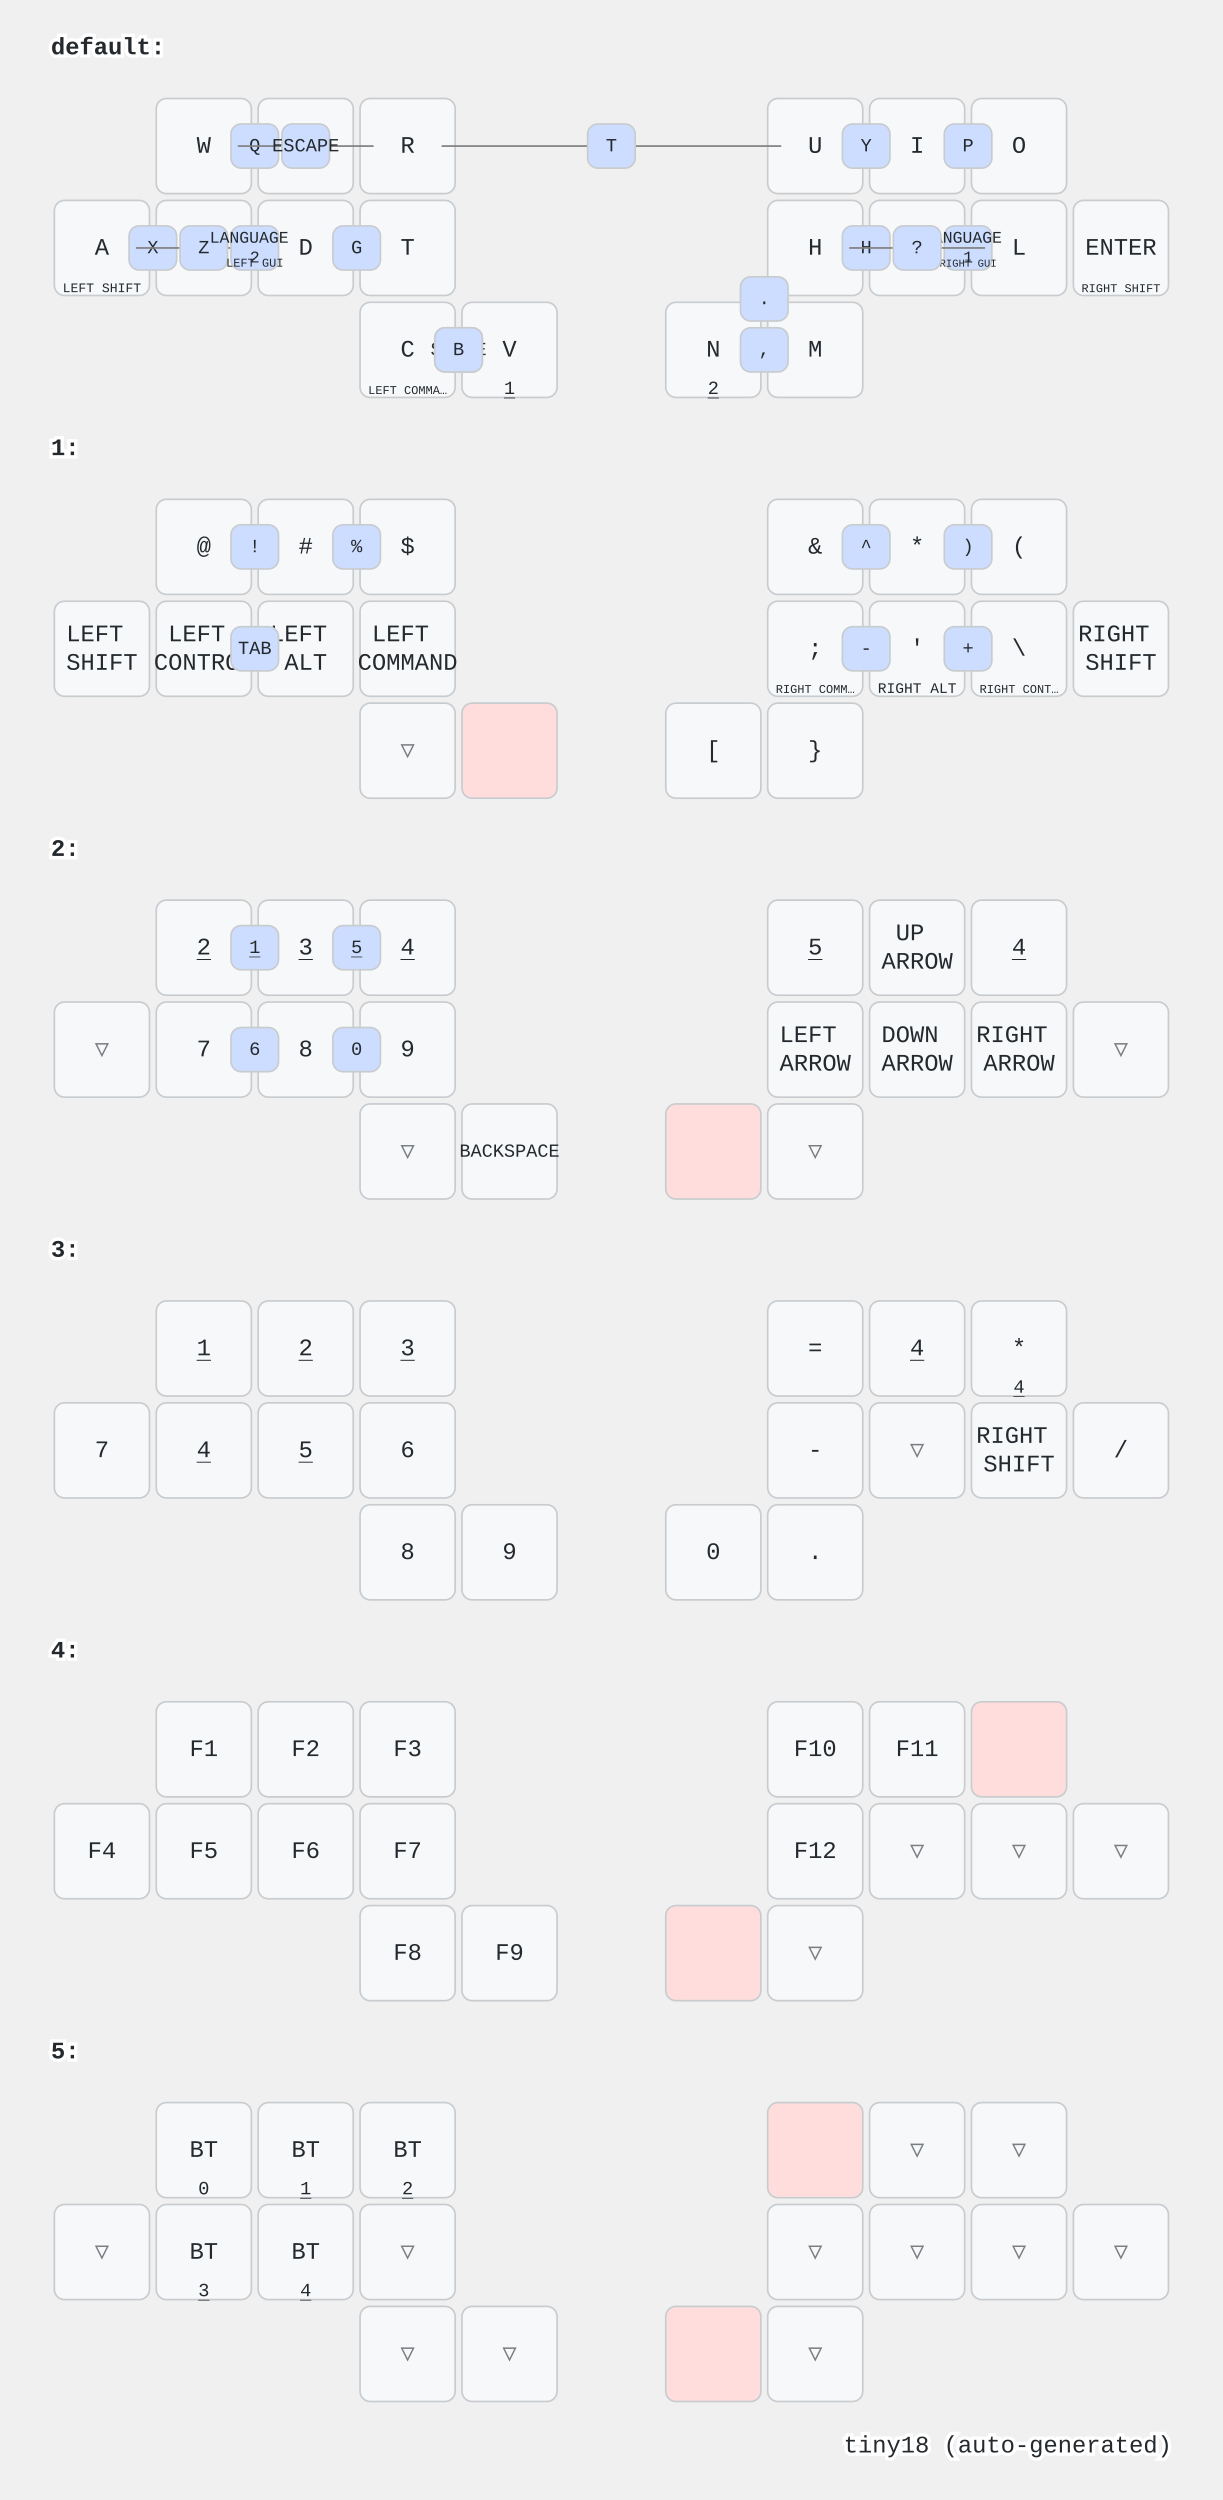
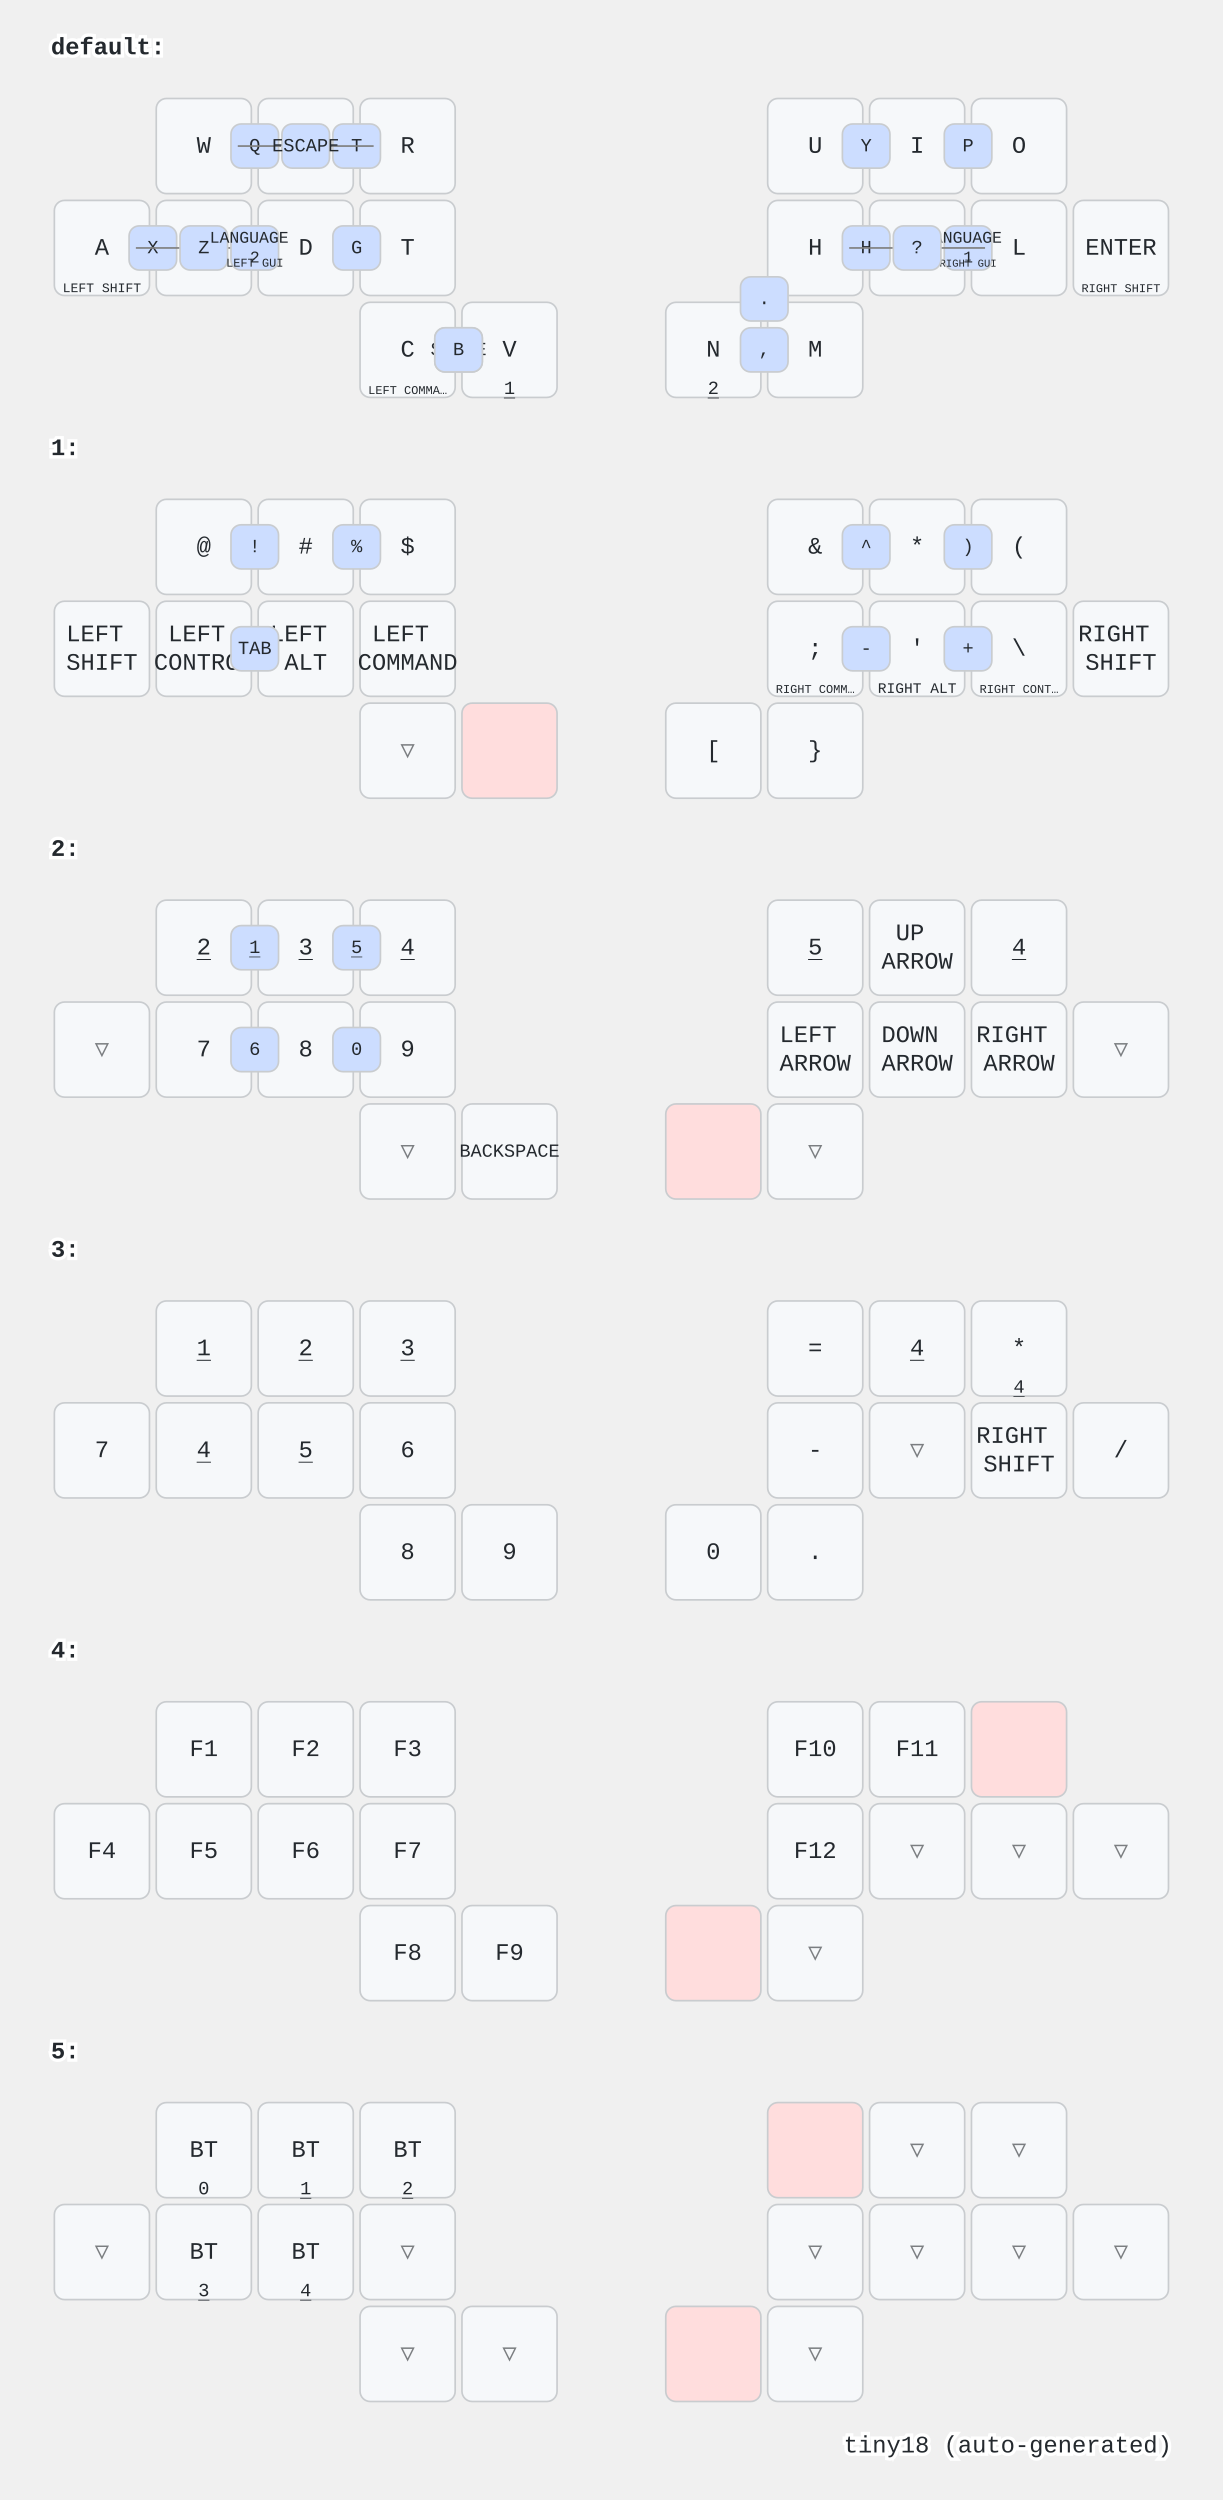
<svg xmlns="http://www.w3.org/2000/svg" width="720" height="1472" viewBox="0 0 720 1472" class="keymap">
  <style>/* inherit to force styles through use tags */
svg path {
    fill: inherit;
}

/* font and background color specifications */
svg.keymap {
    font-family: SFMono-Regular,Consolas,Liberation Mono,Menlo,monospace;
    font-size: 14px;
    font-kerning: normal;
    text-rendering: optimizeLegibility;
    fill: #24292e;
}

/* default key styling */
rect.key {
    fill: #f6f8fa;
}

rect.key, rect.combo {
    stroke: #c9cccf;
    stroke-width: 1;
}

/* default key side styling, only used is draw_key_sides is set */
rect.side {
    filter: brightness(90%);
}

/* color accent for combo boxes */
rect.combo, rect.combo-separate {
    fill: #cdf;
}

/* color accent for held keys */
rect.held, rect.combo.held {
    fill: #fdd;
}

/* color accent for ghost (optional) keys */
rect.ghost, rect.combo.ghost {
    stroke-dasharray: 4, 4;
    stroke-width: 2;
}

text {
    text-anchor: middle;
    dominant-baseline: middle;
}

/* styling for layer labels */
text.label {
    font-weight: bold;
    text-anchor: start;
    stroke: white;
    stroke-width: 4;
    paint-order: stroke;
}

/* styling for optional footer */
text.footer {
    text-anchor: end;
    dominant-baseline: auto;
    stroke: white;
    stroke-width: 4;
    paint-order: stroke;
}

/* styling for combo tap, and key non-tap label text */
text.combo, text.hold, text.shifted, text.left, text.right {
    font-size: 11px;
}

text.hold {
    text-anchor: middle;
    dominant-baseline: auto;
}

text.shifted {
    text-anchor: middle;
    dominant-baseline: hanging;
}

text.left {
    text-anchor: start;
}

text.right {
    text-anchor: end;
}

text.layer-activator {
    text-decoration: underline;
}

/* styling for hold/shifted label text in combo box */
text.combo.hold, text.combo.shifted, text.combo.left, text.combo.right {
    font-size: 8px;
}

/* lighter symbol for transparent keys */
text.trans {
    fill: #7b7e81;
}

/* styling for combo dendrons */
path.combo {
    stroke-width: 1;
    stroke: gray;
    fill: none;
}

/* Start Tabler Icons Cleanup */
/* cannot use height/width with glyphs */
.icon-tabler &gt; path {
    fill: inherit;
    stroke: inherit;
    stroke-width: 2;
}
/* hide tabler's default box */
.icon-tabler &gt; path[stroke="none"][fill="none"] {
    visibility: hidden;
}
/* End Tabler Icons Cleanup */
</style>
  <g transform="translate(30, 0)" class="layer-default">
    <text x="0" y="28" class="label" id="default">default:</text>
    <g transform="translate(0, 56)">
      <g transform="translate(90, 30)" class="key keypos-0">
        <rect rx="6" ry="6" x="-28" y="-28" width="56" height="56" class="key" />
        <text x="0" y="0" class="key tap">W</text>
      </g>
      <g transform="translate(150, 30)" class="key keypos-1">
        <rect rx="6" ry="6" x="-28" y="-28" width="56" height="56" class="key" />
        <text x="0" y="0" class="key tap">E</text>
      </g>
      <g transform="translate(210, 30)" class="key keypos-2">
        <rect rx="6" ry="6" x="-28" y="-28" width="56" height="56" class="key" />
        <text x="0" y="0" class="key tap">R</text>
      </g>
      <g transform="translate(450, 30)" class="key keypos-3">
        <rect rx="6" ry="6" x="-28" y="-28" width="56" height="56" class="key" />
        <text x="0" y="0" class="key tap">U</text>
      </g>
      <g transform="translate(510, 30)" class="key keypos-4">
        <rect rx="6" ry="6" x="-28" y="-28" width="56" height="56" class="key" />
        <text x="0" y="0" class="key tap">I</text>
      </g>
      <g transform="translate(570, 30)" class="key keypos-5">
        <rect rx="6" ry="6" x="-28" y="-28" width="56" height="56" class="key" />
        <text x="0" y="0" class="key tap">O</text>
      </g>
      <g transform="translate(30, 90)" class="key keypos-6">
        <rect rx="6" ry="6" x="-28" y="-28" width="56" height="56" class="key" />
        <text x="0" y="0" class="key tap">A</text>
        <text x="0" y="26" class="key hold">
          <tspan style="font-size: 70%">LEFT SHIFT</tspan>
        </text>
      </g>
      <g transform="translate(90, 90)" class="key keypos-7">
        <rect rx="6" ry="6" x="-28" y="-28" width="56" height="56" class="key" />
        <text x="0" y="0" class="key tap">S</text>
      </g>
      <g transform="translate(150, 90)" class="key keypos-8">
        <rect rx="6" ry="6" x="-28" y="-28" width="56" height="56" class="key" />
        <text x="0" y="0" class="key tap">D</text>
      </g>
      <g transform="translate(210, 90)" class="key keypos-9">
        <rect rx="6" ry="6" x="-28" y="-28" width="56" height="56" class="key" />
        <text x="0" y="0" class="key tap">T</text>
      </g>
      <g transform="translate(450, 90)" class="key keypos-10">
        <rect rx="6" ry="6" x="-28" y="-28" width="56" height="56" class="key" />
        <text x="0" y="0" class="key tap">H</text>
      </g>
      <g transform="translate(510, 90)" class="key keypos-11">
        <rect rx="6" ry="6" x="-28" y="-28" width="56" height="56" class="key" />
        <text x="0" y="0" class="key tap">K</text>
      </g>
      <g transform="translate(570, 90)" class="key keypos-12">
        <rect rx="6" ry="6" x="-28" y="-28" width="56" height="56" class="key" />
        <text x="0" y="0" class="key tap">L</text>
      </g>
      <g transform="translate(630, 90)" class="key keypos-13">
        <rect rx="6" ry="6" x="-28" y="-28" width="56" height="56" class="key" />
        <text x="0" y="0" class="key tap">ENTER</text>
        <text x="0" y="26" class="key hold">
          <tspan style="font-size: 64%">RIGHT SHIFT</tspan>
        </text>
      </g>
      <g transform="translate(210, 150)" class="key keypos-14">
        <rect rx="6" ry="6" x="-28" y="-28" width="56" height="56" class="key" />
        <text x="0" y="0" class="key tap">C</text>
        <text x="0" y="26" class="key hold">
          <tspan style="font-size: 64%">LEFT COMMA…</tspan>
        </text>
      </g>
      <g transform="translate(270, 150)" class="key keypos-15">
        <rect rx="6" ry="6" x="-28" y="-28" width="56" height="56" class="key" />
        <text x="0" y="0" class="key tap">V</text>
        <a href="#x_x">
          <text x="0" y="26" class="key hold layer-activator">1</text>
        </a>
      </g>
      <g transform="translate(390, 150)" class="key keypos-16">
        <rect rx="6" ry="6" x="-28" y="-28" width="56" height="56" class="key" />
        <text x="0" y="0" class="key tap">N</text>
        <a href="#x_x">
          <text x="0" y="26" class="key hold layer-activator">2</text>
        </a>
      </g>
      <g transform="translate(450, 150)" class="key keypos-17">
        <rect rx="6" ry="6" x="-28" y="-28" width="56" height="56" class="key" />
        <text x="0" y="0" class="key tap">M</text>
      </g>
      <g class="combo combopos-0">
        <rect rx="6" ry="6" x="106" y="17" width="28" height="26" class="combo" />
        <text x="120" y="30" class="combo tap">Q</text>
      </g>
      <g class="combo combopos-1">
-         <path d="M330,30 l-100,0" class="combo" />
-         <path d="M330,30 l100,0" class="combo" />
-         <rect rx="6" ry="6" x="316" y="17" width="28" height="26" class="combo" />
-         <text x="330" y="30" class="combo tap">T</text>
+         <rect rx="6" ry="6" x="166" y="17" width="28" height="26" class="combo" />
+         <text x="180" y="30" class="combo tap">T</text>
      </g>
      <g class="combo combopos-2">
        <rect rx="6" ry="6" x="466" y="17" width="28" height="26" class="combo" />
        <text x="480" y="30" class="combo tap">Y</text>
      </g>
      <g class="combo combopos-3">
        <rect rx="6" ry="6" x="526" y="17" width="28" height="26" class="combo" />
        <text x="540" y="30" class="combo tap">P</text>
      </g>
      <g class="combo combopos-4">
        <rect rx="6" ry="6" x="166" y="77" width="28" height="26" class="combo" />
        <text x="180" y="90" class="combo tap">G</text>
      </g>
      <g class="combo combopos-5">
        <rect rx="6" ry="6" x="466" y="77" width="28" height="26" class="combo" />
        <text x="480" y="90" class="combo tap">H</text>
      </g>
      <g class="combo combopos-6">
        <rect rx="6" ry="6" x="46" y="77" width="28" height="26" class="combo" />
        <text x="60" y="90" class="combo tap">X</text>
      </g>
      <g class="combo combopos-7">
        <path d="M90,90 l-40,0" class="combo" />
        <path d="M90,90 l40,0" class="combo" />
        <rect rx="6" ry="6" x="76" y="77" width="28" height="26" class="combo" />
        <text x="90" y="90" class="combo tap">Z</text>
      </g>
      <g class="combo combopos-8">
        <rect rx="6" ry="6" x="226" y="137" width="28" height="26" class="combo" />
        <text x="240" y="150" class="combo tap">SPACE</text>
      </g>
      <g class="combo combopos-9">
        <rect rx="6" ry="6" x="226" y="137" width="28" height="26" class="combo" />
        <text x="240" y="150" class="combo tap">B</text>
      </g>
      <g class="combo combopos-10">
        <rect rx="6" ry="6" x="106" y="77" width="28" height="26" class="combo" />
        <text x="120" y="90" class="combo tap">
          <tspan x="120" dy="-0.6em" style="font-size: 88%">LANGUAGE</tspan>
          <tspan x="120" dy="1.2em" style="font-size: 88%">2</tspan>
        </text>
        <text x="120" y="101" class="combo hold">
          <tspan style="font-size: 88%">LEFT GUI</tspan>
        </text>
      </g>
      <g class="combo combopos-11">
        <rect rx="6" ry="6" x="526" y="77" width="28" height="26" class="combo" />
        <text x="540" y="90" class="combo tap">
          <tspan x="540" dy="-0.6em" style="font-size: 88%">LANGUAGE</tspan>
          <tspan x="540" dy="1.2em" style="font-size: 88%">1</tspan>
        </text>
        <text x="540" y="101" class="combo hold">
          <tspan style="font-size: 78%">RIGHT GUI</tspan>
        </text>
      </g>
      <g class="combo combopos-12">
        <path d="M150,30 l-40,0" class="combo" />
        <path d="M150,30 l40,0" class="combo" />
        <rect rx="6" ry="6" x="136" y="17" width="28" height="26" class="combo" />
        <text x="150" y="30" class="combo tap">ESCAPE</text>
      </g>
      <g class="combo combopos-13">
        <rect rx="6" ry="6" x="406" y="137" width="28" height="26" class="combo" />
        <text x="420" y="150" class="combo tap">,</text>
      </g>
      <g class="combo combopos-14">
        <rect rx="6" ry="6" x="406" y="107" width="28" height="26" class="combo" />
        <text x="420" y="120" class="combo tap">.</text>
      </g>
      <g class="combo combopos-15">
        <path d="M510,90 l-40,0" class="combo" />
        <path d="M510,90 l40,0" class="combo" />
        <rect rx="6" ry="6" x="496" y="77" width="28" height="26" class="combo" />
        <text x="510" y="90" class="combo tap">?</text>
      </g>
    </g>
  </g>
  <g transform="translate(30, 236)" class="layer-1">
    <text x="0" y="28" class="label" id="x_x">1:</text>
    <g transform="translate(0, 56)">
      <g transform="translate(90, 30)" class="key keypos-0">
        <rect rx="6" ry="6" x="-28" y="-28" width="56" height="56" class="key" />
        <text x="0" y="0" class="key tap">@</text>
      </g>
      <g transform="translate(150, 30)" class="key keypos-1">
        <rect rx="6" ry="6" x="-28" y="-28" width="56" height="56" class="key" />
        <text x="0" y="0" class="key tap">#</text>
      </g>
      <g transform="translate(210, 30)" class="key keypos-2">
        <rect rx="6" ry="6" x="-28" y="-28" width="56" height="56" class="key" />
        <text x="0" y="0" class="key tap">$</text>
      </g>
      <g transform="translate(450, 30)" class="key keypos-3">
        <rect rx="6" ry="6" x="-28" y="-28" width="56" height="56" class="key" />
        <text x="0" y="0" class="key tap">&amp;</text>
      </g>
      <g transform="translate(510, 30)" class="key keypos-4">
        <rect rx="6" ry="6" x="-28" y="-28" width="56" height="56" class="key" />
        <text x="0" y="0" class="key tap">*</text>
      </g>
      <g transform="translate(570, 30)" class="key keypos-5">
        <rect rx="6" ry="6" x="-28" y="-28" width="56" height="56" class="key" />
        <text x="0" y="0" class="key tap">(</text>
      </g>
      <g transform="translate(30, 90)" class="key keypos-6">
        <rect rx="6" ry="6" x="-28" y="-28" width="56" height="56" class="key" />
        <text x="0" y="0" class="key tap">
          <tspan x="0" dy="-0.6em">LEFT</tspan>
          <tspan x="0" dy="1.2em">SHIFT</tspan>
        </text>
      </g>
      <g transform="translate(90, 90)" class="key keypos-7">
        <rect rx="6" ry="6" x="-28" y="-28" width="56" height="56" class="key" />
        <text x="0" y="0" class="key tap">
          <tspan x="0" dy="-0.6em">LEFT</tspan>
          <tspan x="0" dy="1.2em">CONTROL</tspan>
        </text>
      </g>
      <g transform="translate(150, 90)" class="key keypos-8">
        <rect rx="6" ry="6" x="-28" y="-28" width="56" height="56" class="key" />
        <text x="0" y="0" class="key tap">
          <tspan x="0" dy="-0.6em">LEFT</tspan>
          <tspan x="0" dy="1.2em">ALT</tspan>
        </text>
      </g>
      <g transform="translate(210, 90)" class="key keypos-9">
        <rect rx="6" ry="6" x="-28" y="-28" width="56" height="56" class="key" />
        <text x="0" y="0" class="key tap">
          <tspan x="0" dy="-0.6em">LEFT</tspan>
          <tspan x="0" dy="1.2em">COMMAND</tspan>
        </text>
      </g>
      <g transform="translate(450, 90)" class="key keypos-10">
        <rect rx="6" ry="6" x="-28" y="-28" width="56" height="56" class="key" />
        <text x="0" y="0" class="key tap">;</text>
        <text x="0" y="26" class="key hold">
          <tspan style="font-size: 64%">RIGHT COMM…</tspan>
        </text>
      </g>
      <g transform="translate(510, 90)" class="key keypos-11">
        <rect rx="6" ry="6" x="-28" y="-28" width="56" height="56" class="key" />
        <text x="0" y="0" class="key tap">'</text>
        <text x="0" y="26" class="key hold">
          <tspan style="font-size: 78%">RIGHT ALT</tspan>
        </text>
      </g>
      <g transform="translate(570, 90)" class="key keypos-12">
        <rect rx="6" ry="6" x="-28" y="-28" width="56" height="56" class="key" />
        <text x="0" y="0" class="key tap">\</text>
        <text x="0" y="26" class="key hold">
          <tspan style="font-size: 64%">RIGHT CONT…</tspan>
        </text>
      </g>
      <g transform="translate(630, 90)" class="key keypos-13">
        <rect rx="6" ry="6" x="-28" y="-28" width="56" height="56" class="key" />
        <text x="0" y="0" class="key tap">
          <tspan x="0" dy="-0.6em">RIGHT</tspan>
          <tspan x="0" dy="1.2em">SHIFT</tspan>
        </text>
      </g>
      <g transform="translate(210, 150)" class="key trans keypos-14">
        <rect rx="6" ry="6" x="-28" y="-28" width="56" height="56" class="key trans" />
        <text x="0" y="0" class="key trans tap">▽</text>
      </g>
      <g transform="translate(270, 150)" class="key held keypos-15">
        <rect rx="6" ry="6" x="-28" y="-28" width="56" height="56" class="key held" />
      </g>
      <g transform="translate(390, 150)" class="key keypos-16">
        <rect rx="6" ry="6" x="-28" y="-28" width="56" height="56" class="key" />
        <text x="0" y="0" class="key tap">[</text>
      </g>
      <g transform="translate(450, 150)" class="key keypos-17">
        <rect rx="6" ry="6" x="-28" y="-28" width="56" height="56" class="key" />
        <text x="0" y="0" class="key tap">}</text>
      </g>
      <g class="combo combopos-0">
        <rect rx="6" ry="6" x="106" y="17" width="28" height="26" class="combo" />
        <text x="120" y="30" class="combo tap">!</text>
      </g>
      <g class="combo combopos-1">
        <rect rx="6" ry="6" x="166" y="17" width="28" height="26" class="combo" />
        <text x="180" y="30" class="combo tap">%</text>
      </g>
      <g class="combo combopos-2">
        <rect rx="6" ry="6" x="466" y="17" width="28" height="26" class="combo" />
        <text x="480" y="30" class="combo tap">^</text>
      </g>
      <g class="combo combopos-3">
        <rect rx="6" ry="6" x="526" y="17" width="28" height="26" class="combo" />
        <text x="540" y="30" class="combo tap">)</text>
      </g>
      <g class="combo combopos-4">
        <rect rx="6" ry="6" x="106" y="77" width="28" height="26" class="combo" />
        <text x="120" y="90" class="combo tap">TAB</text>
      </g>
      <g class="combo combopos-5">
        <rect rx="6" ry="6" x="466" y="77" width="28" height="26" class="combo" />
        <text x="480" y="90" class="combo tap">-</text>
      </g>
      <g class="combo combopos-6">
        <rect rx="6" ry="6" x="526" y="77" width="28" height="26" class="combo" />
        <text x="540" y="90" class="combo tap">+</text>
      </g>
    </g>
  </g>
  <g transform="translate(30, 472)" class="layer-2">
    <text x="0" y="28" class="label" id="x_x">2:</text>
    <g transform="translate(0, 56)">
      <g transform="translate(90, 30)" class="key keypos-0">
        <rect rx="6" ry="6" x="-28" y="-28" width="56" height="56" class="key" />
        <a href="#x_x">
          <text x="0" y="0" class="key tap layer-activator">2</text>
        </a>
      </g>
      <g transform="translate(150, 30)" class="key keypos-1">
        <rect rx="6" ry="6" x="-28" y="-28" width="56" height="56" class="key" />
        <a href="#x_x">
          <text x="0" y="0" class="key tap layer-activator">3</text>
        </a>
      </g>
      <g transform="translate(210, 30)" class="key keypos-2">
        <rect rx="6" ry="6" x="-28" y="-28" width="56" height="56" class="key" />
        <a href="#x_x">
          <text x="0" y="0" class="key tap layer-activator">4</text>
        </a>
      </g>
      <g transform="translate(450, 30)" class="key keypos-3">
        <rect rx="6" ry="6" x="-28" y="-28" width="56" height="56" class="key" />
        <a href="#x_x">
          <text x="0" y="0" class="key tap layer-activator">5</text>
        </a>
      </g>
      <g transform="translate(510, 30)" class="key keypos-4">
        <rect rx="6" ry="6" x="-28" y="-28" width="56" height="56" class="key" />
        <text x="0" y="0" class="key tap">
          <tspan x="0" dy="-0.6em">UP</tspan>
          <tspan x="0" dy="1.2em">ARROW</tspan>
        </text>
      </g>
      <g transform="translate(570, 30)" class="key keypos-5">
        <rect rx="6" ry="6" x="-28" y="-28" width="56" height="56" class="key" />
        <a href="#x_x">
          <text x="0" y="0" class="key tap layer-activator">4</text>
        </a>
      </g>
      <g transform="translate(30, 90)" class="key trans keypos-6">
        <rect rx="6" ry="6" x="-28" y="-28" width="56" height="56" class="key trans" />
        <text x="0" y="0" class="key trans tap">▽</text>
      </g>
      <g transform="translate(90, 90)" class="key keypos-7">
        <rect rx="6" ry="6" x="-28" y="-28" width="56" height="56" class="key" />
        <text x="0" y="0" class="key tap">7</text>
      </g>
      <g transform="translate(150, 90)" class="key keypos-8">
        <rect rx="6" ry="6" x="-28" y="-28" width="56" height="56" class="key" />
        <text x="0" y="0" class="key tap">8</text>
      </g>
      <g transform="translate(210, 90)" class="key keypos-9">
        <rect rx="6" ry="6" x="-28" y="-28" width="56" height="56" class="key" />
        <text x="0" y="0" class="key tap">9</text>
      </g>
      <g transform="translate(450, 90)" class="key keypos-10">
        <rect rx="6" ry="6" x="-28" y="-28" width="56" height="56" class="key" />
        <text x="0" y="0" class="key tap">
          <tspan x="0" dy="-0.6em">LEFT</tspan>
          <tspan x="0" dy="1.2em">ARROW</tspan>
        </text>
      </g>
      <g transform="translate(510, 90)" class="key keypos-11">
        <rect rx="6" ry="6" x="-28" y="-28" width="56" height="56" class="key" />
        <text x="0" y="0" class="key tap">
          <tspan x="0" dy="-0.6em">DOWN</tspan>
          <tspan x="0" dy="1.2em">ARROW</tspan>
        </text>
      </g>
      <g transform="translate(570, 90)" class="key keypos-12">
        <rect rx="6" ry="6" x="-28" y="-28" width="56" height="56" class="key" />
        <text x="0" y="0" class="key tap">
          <tspan x="0" dy="-0.6em">RIGHT</tspan>
          <tspan x="0" dy="1.2em">ARROW</tspan>
        </text>
      </g>
      <g transform="translate(630, 90)" class="key trans keypos-13">
        <rect rx="6" ry="6" x="-28" y="-28" width="56" height="56" class="key trans" />
        <text x="0" y="0" class="key trans tap">▽</text>
      </g>
      <g transform="translate(210, 150)" class="key trans keypos-14">
        <rect rx="6" ry="6" x="-28" y="-28" width="56" height="56" class="key trans" />
        <text x="0" y="0" class="key trans tap">▽</text>
      </g>
      <g transform="translate(270, 150)" class="key keypos-15">
        <rect rx="6" ry="6" x="-28" y="-28" width="56" height="56" class="key" />
        <text x="0" y="0" class="key tap">
          <tspan style="font-size: 78%">BACKSPACE</tspan>
        </text>
      </g>
      <g transform="translate(390, 150)" class="key held keypos-16">
        <rect rx="6" ry="6" x="-28" y="-28" width="56" height="56" class="key held" />
      </g>
      <g transform="translate(450, 150)" class="key trans keypos-17">
        <rect rx="6" ry="6" x="-28" y="-28" width="56" height="56" class="key trans" />
        <text x="0" y="0" class="key trans tap">▽</text>
      </g>
      <g class="combo combopos-0">
        <rect rx="6" ry="6" x="106" y="17" width="28" height="26" class="combo" />
        <a href="#x_x">
          <text x="120" y="30" class="combo tap layer-activator">1</text>
        </a>
      </g>
      <g class="combo combopos-1">
        <rect rx="6" ry="6" x="166" y="17" width="28" height="26" class="combo" />
        <a href="#x_x">
          <text x="180" y="30" class="combo tap layer-activator">5</text>
        </a>
      </g>
      <g class="combo combopos-2">
        <rect rx="6" ry="6" x="106" y="77" width="28" height="26" class="combo" />
        <text x="120" y="90" class="combo tap">6</text>
      </g>
      <g class="combo combopos-3">
        <rect rx="6" ry="6" x="166" y="77" width="28" height="26" class="combo" />
        <text x="180" y="90" class="combo tap">0</text>
      </g>
    </g>
  </g>
  <g transform="translate(30, 708)" class="layer-3">
    <text x="0" y="28" class="label" id="x_x">3:</text>
    <g transform="translate(0, 56)">
      <g transform="translate(90, 30)" class="key keypos-0">
        <rect rx="6" ry="6" x="-28" y="-28" width="56" height="56" class="key" />
        <a href="#x_x">
          <text x="0" y="0" class="key tap layer-activator">1</text>
        </a>
      </g>
      <g transform="translate(150, 30)" class="key keypos-1">
        <rect rx="6" ry="6" x="-28" y="-28" width="56" height="56" class="key" />
        <a href="#x_x">
          <text x="0" y="0" class="key tap layer-activator">2</text>
        </a>
      </g>
      <g transform="translate(210, 30)" class="key keypos-2">
        <rect rx="6" ry="6" x="-28" y="-28" width="56" height="56" class="key" />
        <a href="#x_x">
          <text x="0" y="0" class="key tap layer-activator">3</text>
        </a>
      </g>
      <g transform="translate(450, 30)" class="key keypos-3">
        <rect rx="6" ry="6" x="-28" y="-28" width="56" height="56" class="key" />
        <text x="0" y="0" class="key tap">=</text>
      </g>
      <g transform="translate(510, 30)" class="key keypos-4">
        <rect rx="6" ry="6" x="-28" y="-28" width="56" height="56" class="key" />
        <a href="#x_x">
          <text x="0" y="0" class="key tap layer-activator">4</text>
        </a>
      </g>
      <g transform="translate(570, 30)" class="key keypos-5">
        <rect rx="6" ry="6" x="-28" y="-28" width="56" height="56" class="key" />
        <text x="0" y="0" class="key tap">*</text>
        <a href="#x_x">
          <text x="0" y="26" class="key hold layer-activator">4</text>
        </a>
      </g>
      <g transform="translate(30, 90)" class="key keypos-6">
        <rect rx="6" ry="6" x="-28" y="-28" width="56" height="56" class="key" />
        <text x="0" y="0" class="key tap">7</text>
      </g>
      <g transform="translate(90, 90)" class="key keypos-7">
        <rect rx="6" ry="6" x="-28" y="-28" width="56" height="56" class="key" />
        <a href="#x_x">
          <text x="0" y="0" class="key tap layer-activator">4</text>
        </a>
      </g>
      <g transform="translate(150, 90)" class="key keypos-8">
        <rect rx="6" ry="6" x="-28" y="-28" width="56" height="56" class="key" />
        <a href="#x_x">
          <text x="0" y="0" class="key tap layer-activator">5</text>
        </a>
      </g>
      <g transform="translate(210, 90)" class="key keypos-9">
        <rect rx="6" ry="6" x="-28" y="-28" width="56" height="56" class="key" />
        <text x="0" y="0" class="key tap">6</text>
      </g>
      <g transform="translate(450, 90)" class="key keypos-10">
        <rect rx="6" ry="6" x="-28" y="-28" width="56" height="56" class="key" />
        <text x="0" y="0" class="key tap">-</text>
      </g>
      <g transform="translate(510, 90)" class="key trans keypos-11">
        <rect rx="6" ry="6" x="-28" y="-28" width="56" height="56" class="key trans" />
        <text x="0" y="0" class="key trans tap">▽</text>
      </g>
      <g transform="translate(570, 90)" class="key keypos-12">
        <rect rx="6" ry="6" x="-28" y="-28" width="56" height="56" class="key" />
        <text x="0" y="0" class="key tap">
          <tspan x="0" dy="-0.6em">RIGHT</tspan>
          <tspan x="0" dy="1.2em">SHIFT</tspan>
        </text>
      </g>
      <g transform="translate(630, 90)" class="key keypos-13">
        <rect rx="6" ry="6" x="-28" y="-28" width="56" height="56" class="key" />
        <text x="0" y="0" class="key tap">/</text>
      </g>
      <g transform="translate(210, 150)" class="key keypos-14">
        <rect rx="6" ry="6" x="-28" y="-28" width="56" height="56" class="key" />
        <text x="0" y="0" class="key tap">8</text>
      </g>
      <g transform="translate(270, 150)" class="key keypos-15">
        <rect rx="6" ry="6" x="-28" y="-28" width="56" height="56" class="key" />
        <text x="0" y="0" class="key tap">9</text>
      </g>
      <g transform="translate(390, 150)" class="key keypos-16">
        <rect rx="6" ry="6" x="-28" y="-28" width="56" height="56" class="key" />
        <text x="0" y="0" class="key tap">0</text>
      </g>
      <g transform="translate(450, 150)" class="key keypos-17">
        <rect rx="6" ry="6" x="-28" y="-28" width="56" height="56" class="key" />
        <text x="0" y="0" class="key tap">.</text>
      </g>
    </g>
  </g>
  <g transform="translate(30, 944)" class="layer-4">
    <text x="0" y="28" class="label" id="x_x">4:</text>
    <g transform="translate(0, 56)">
      <g transform="translate(90, 30)" class="key keypos-0">
        <rect rx="6" ry="6" x="-28" y="-28" width="56" height="56" class="key" />
        <text x="0" y="0" class="key tap">F1</text>
      </g>
      <g transform="translate(150, 30)" class="key keypos-1">
        <rect rx="6" ry="6" x="-28" y="-28" width="56" height="56" class="key" />
        <text x="0" y="0" class="key tap">F2</text>
      </g>
      <g transform="translate(210, 30)" class="key keypos-2">
        <rect rx="6" ry="6" x="-28" y="-28" width="56" height="56" class="key" />
        <text x="0" y="0" class="key tap">F3</text>
      </g>
      <g transform="translate(450, 30)" class="key keypos-3">
        <rect rx="6" ry="6" x="-28" y="-28" width="56" height="56" class="key" />
        <text x="0" y="0" class="key tap">F10</text>
      </g>
      <g transform="translate(510, 30)" class="key keypos-4">
        <rect rx="6" ry="6" x="-28" y="-28" width="56" height="56" class="key" />
        <text x="0" y="0" class="key tap">F11</text>
      </g>
      <g transform="translate(570, 30)" class="key held keypos-5">
        <rect rx="6" ry="6" x="-28" y="-28" width="56" height="56" class="key held" />
      </g>
      <g transform="translate(30, 90)" class="key keypos-6">
        <rect rx="6" ry="6" x="-28" y="-28" width="56" height="56" class="key" />
        <text x="0" y="0" class="key tap">F4</text>
      </g>
      <g transform="translate(90, 90)" class="key keypos-7">
        <rect rx="6" ry="6" x="-28" y="-28" width="56" height="56" class="key" />
        <text x="0" y="0" class="key tap">F5</text>
      </g>
      <g transform="translate(150, 90)" class="key keypos-8">
        <rect rx="6" ry="6" x="-28" y="-28" width="56" height="56" class="key" />
        <text x="0" y="0" class="key tap">F6</text>
      </g>
      <g transform="translate(210, 90)" class="key keypos-9">
        <rect rx="6" ry="6" x="-28" y="-28" width="56" height="56" class="key" />
        <text x="0" y="0" class="key tap">F7</text>
      </g>
      <g transform="translate(450, 90)" class="key keypos-10">
        <rect rx="6" ry="6" x="-28" y="-28" width="56" height="56" class="key" />
        <text x="0" y="0" class="key tap">F12</text>
      </g>
      <g transform="translate(510, 90)" class="key trans keypos-11">
        <rect rx="6" ry="6" x="-28" y="-28" width="56" height="56" class="key trans" />
        <text x="0" y="0" class="key trans tap">▽</text>
      </g>
      <g transform="translate(570, 90)" class="key trans keypos-12">
        <rect rx="6" ry="6" x="-28" y="-28" width="56" height="56" class="key trans" />
        <text x="0" y="0" class="key trans tap">▽</text>
      </g>
      <g transform="translate(630, 90)" class="key trans keypos-13">
        <rect rx="6" ry="6" x="-28" y="-28" width="56" height="56" class="key trans" />
        <text x="0" y="0" class="key trans tap">▽</text>
      </g>
      <g transform="translate(210, 150)" class="key keypos-14">
        <rect rx="6" ry="6" x="-28" y="-28" width="56" height="56" class="key" />
        <text x="0" y="0" class="key tap">F8</text>
      </g>
      <g transform="translate(270, 150)" class="key keypos-15">
        <rect rx="6" ry="6" x="-28" y="-28" width="56" height="56" class="key" />
        <text x="0" y="0" class="key tap">F9</text>
      </g>
      <g transform="translate(390, 150)" class="key held keypos-16">
        <rect rx="6" ry="6" x="-28" y="-28" width="56" height="56" class="key held" />
      </g>
      <g transform="translate(450, 150)" class="key trans keypos-17">
        <rect rx="6" ry="6" x="-28" y="-28" width="56" height="56" class="key trans" />
        <text x="0" y="0" class="key trans tap">▽</text>
      </g>
    </g>
  </g>
  <g transform="translate(30, 1180)" class="layer-5">
    <text x="0" y="28" class="label" id="x_x">5:</text>
    <g transform="translate(0, 56)">
      <g transform="translate(90, 30)" class="key keypos-0">
        <rect rx="6" ry="6" x="-28" y="-28" width="56" height="56" class="key" />
        <text x="0" y="0" class="key tap">BT</text>
        <text x="0" y="26" class="key hold">0</text>
      </g>
      <g transform="translate(150, 30)" class="key keypos-1">
        <rect rx="6" ry="6" x="-28" y="-28" width="56" height="56" class="key" />
        <text x="0" y="0" class="key tap">BT</text>
        <a href="#x_x">
          <text x="0" y="26" class="key hold layer-activator">1</text>
        </a>
      </g>
      <g transform="translate(210, 30)" class="key keypos-2">
        <rect rx="6" ry="6" x="-28" y="-28" width="56" height="56" class="key" />
        <text x="0" y="0" class="key tap">BT</text>
        <a href="#x_x">
          <text x="0" y="26" class="key hold layer-activator">2</text>
        </a>
      </g>
      <g transform="translate(450, 30)" class="key held keypos-3">
        <rect rx="6" ry="6" x="-28" y="-28" width="56" height="56" class="key held" />
      </g>
      <g transform="translate(510, 30)" class="key trans keypos-4">
        <rect rx="6" ry="6" x="-28" y="-28" width="56" height="56" class="key trans" />
        <text x="0" y="0" class="key trans tap">▽</text>
      </g>
      <g transform="translate(570, 30)" class="key trans keypos-5">
        <rect rx="6" ry="6" x="-28" y="-28" width="56" height="56" class="key trans" />
        <text x="0" y="0" class="key trans tap">▽</text>
      </g>
      <g transform="translate(30, 90)" class="key trans keypos-6">
        <rect rx="6" ry="6" x="-28" y="-28" width="56" height="56" class="key trans" />
        <text x="0" y="0" class="key trans tap">▽</text>
      </g>
      <g transform="translate(90, 90)" class="key keypos-7">
        <rect rx="6" ry="6" x="-28" y="-28" width="56" height="56" class="key" />
        <text x="0" y="0" class="key tap">BT</text>
        <a href="#x_x">
          <text x="0" y="26" class="key hold layer-activator">3</text>
        </a>
      </g>
      <g transform="translate(150, 90)" class="key keypos-8">
        <rect rx="6" ry="6" x="-28" y="-28" width="56" height="56" class="key" />
        <text x="0" y="0" class="key tap">BT</text>
        <a href="#x_x">
          <text x="0" y="26" class="key hold layer-activator">4</text>
        </a>
      </g>
      <g transform="translate(210, 90)" class="key trans keypos-9">
        <rect rx="6" ry="6" x="-28" y="-28" width="56" height="56" class="key trans" />
        <text x="0" y="0" class="key trans tap">▽</text>
      </g>
      <g transform="translate(450, 90)" class="key trans keypos-10">
        <rect rx="6" ry="6" x="-28" y="-28" width="56" height="56" class="key trans" />
        <text x="0" y="0" class="key trans tap">▽</text>
      </g>
      <g transform="translate(510, 90)" class="key trans keypos-11">
        <rect rx="6" ry="6" x="-28" y="-28" width="56" height="56" class="key trans" />
        <text x="0" y="0" class="key trans tap">▽</text>
      </g>
      <g transform="translate(570, 90)" class="key trans keypos-12">
        <rect rx="6" ry="6" x="-28" y="-28" width="56" height="56" class="key trans" />
        <text x="0" y="0" class="key trans tap">▽</text>
      </g>
      <g transform="translate(630, 90)" class="key trans keypos-13">
        <rect rx="6" ry="6" x="-28" y="-28" width="56" height="56" class="key trans" />
        <text x="0" y="0" class="key trans tap">▽</text>
      </g>
      <g transform="translate(210, 150)" class="key trans keypos-14">
        <rect rx="6" ry="6" x="-28" y="-28" width="56" height="56" class="key trans" />
        <text x="0" y="0" class="key trans tap">▽</text>
      </g>
      <g transform="translate(270, 150)" class="key trans keypos-15">
        <rect rx="6" ry="6" x="-28" y="-28" width="56" height="56" class="key trans" />
        <text x="0" y="0" class="key trans tap">▽</text>
      </g>
      <g transform="translate(390, 150)" class="key held keypos-16">
        <rect rx="6" ry="6" x="-28" y="-28" width="56" height="56" class="key held" />
      </g>
      <g transform="translate(450, 150)" class="key trans keypos-17">
        <rect rx="6" ry="6" x="-28" y="-28" width="56" height="56" class="key trans" />
        <text x="0" y="0" class="key trans tap">▽</text>
      </g>
    </g>
  </g>
  <text x="690.0" y="1444.0" class="footer">tiny18 (auto-generated)</text>
</svg>
